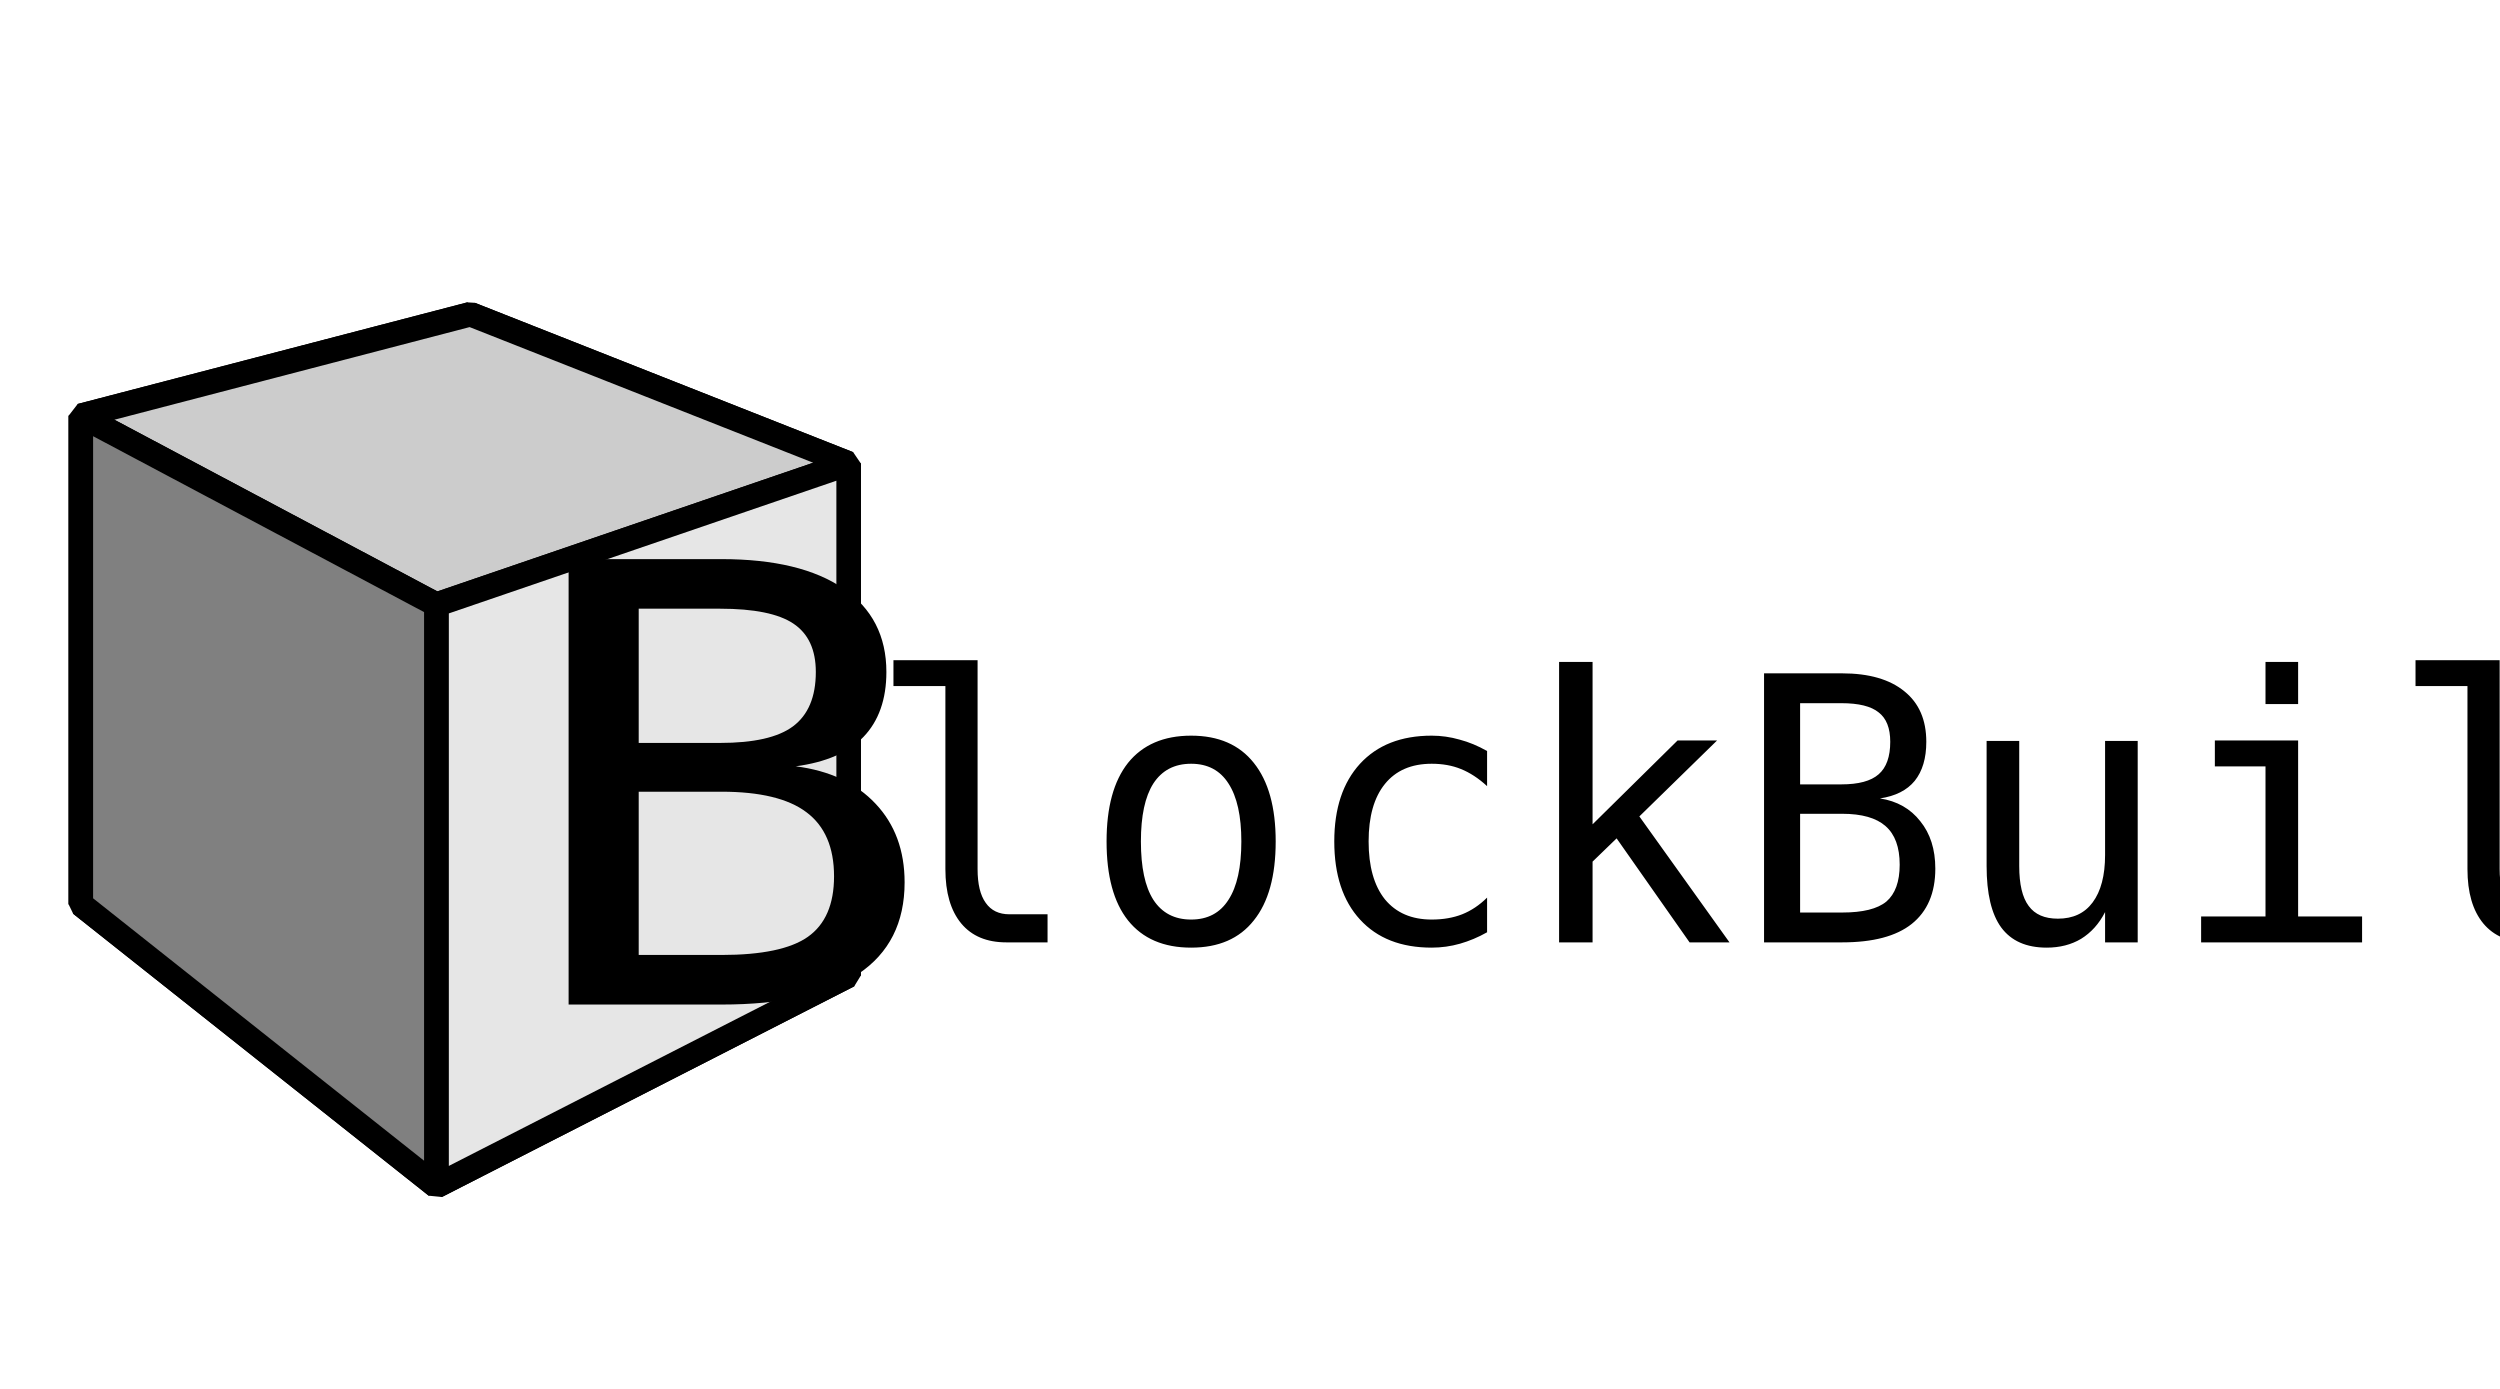
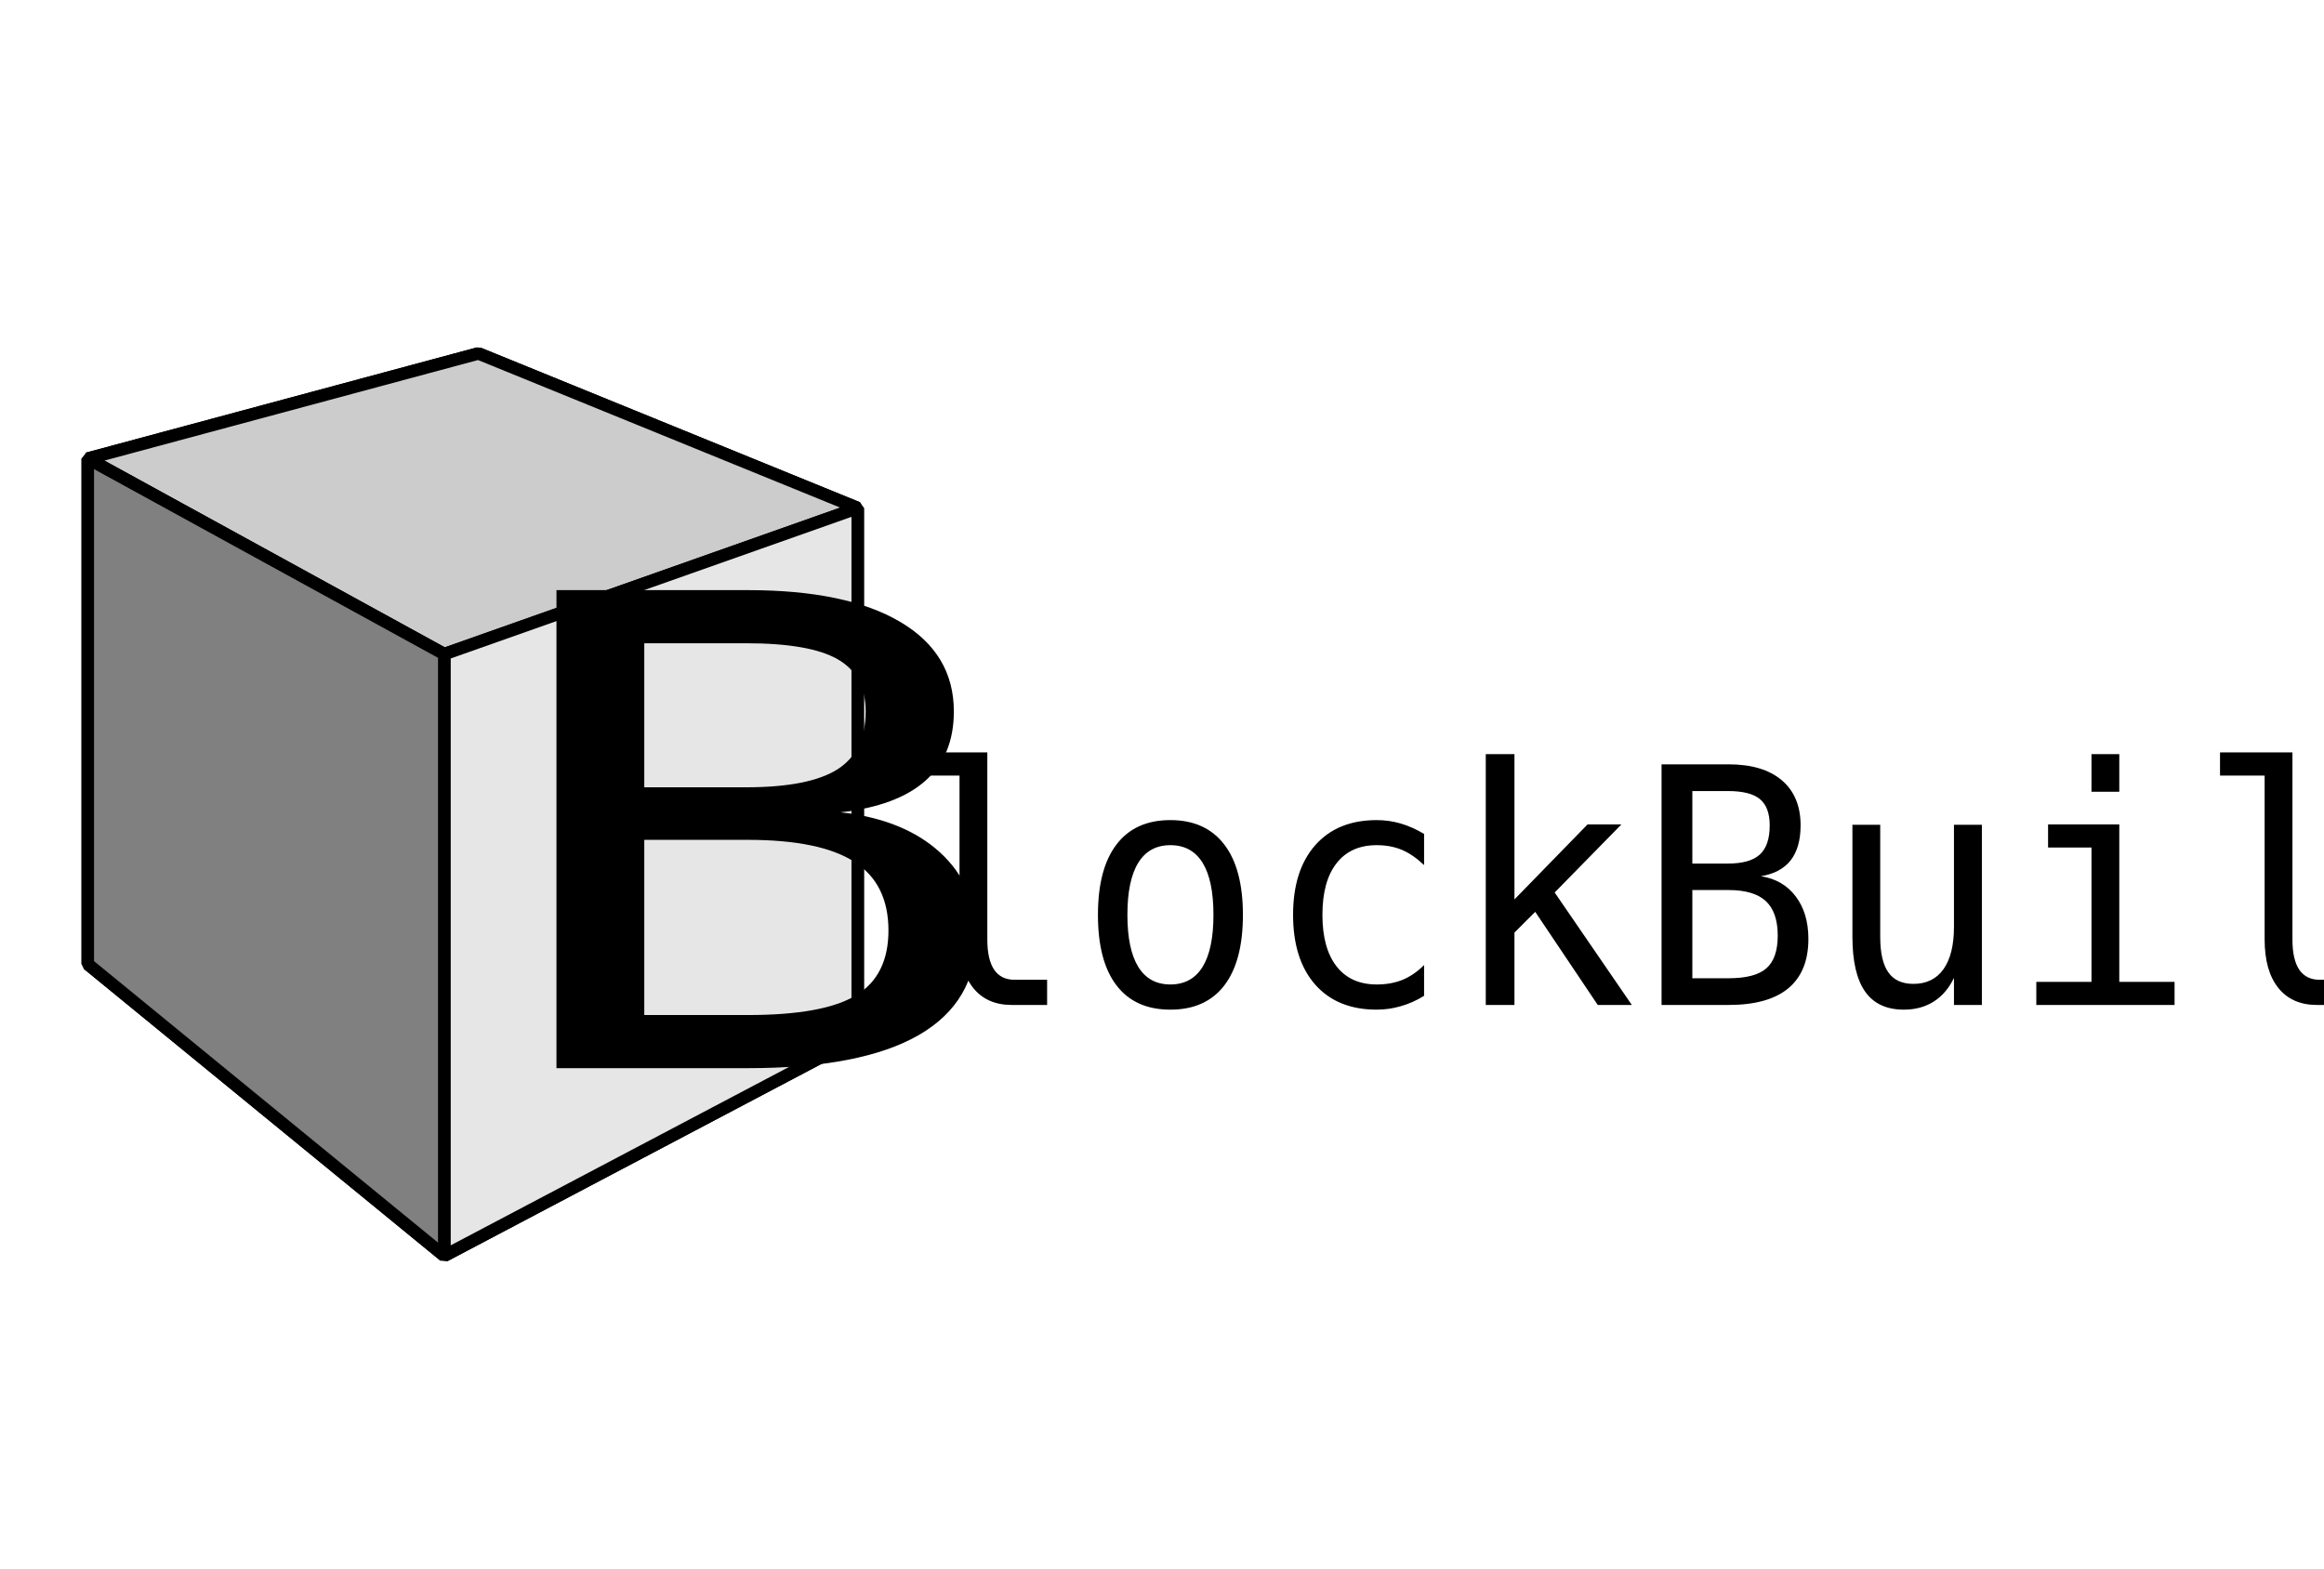
- <svg xmlns="http://www.w3.org/2000/svg" viewBox="0 0 90 50" fill="#000000" width="180" height="100" version="1.1" id="svg87">
+ <svg xmlns="http://www.w3.org/2000/svg" id="svg87" version="1.1" height="216" width="320" fill="#000000" viewBox="0 0 320 216">
  <defs id="defs91">
    </defs>
-   <path d="M 0,0 H 24 V 24 H 0 Z" fill="none" id="path83" />
-   <g style="fill:#000000;stroke:#000000;stroke-width:0.189;stroke-linecap:round;stroke-linejoin:bevel;stroke-miterlimit:4;stroke-dasharray:none;stroke-dashoffset:0;stroke-opacity:1;paint-order:fill markers stroke" id="g245">
-     <path points="30.551,16.688 30.551,35.115 16.934,27.095 16.934,11.312 " d="M 16.934,11.312 30.551,16.688 V 35.115 L 16.934,27.095 Z" style="fill:#e9e9ff;fill-rule:evenodd;stroke:#000000;stroke-width:0.883;stroke-linecap:round;stroke-linejoin:bevel;stroke-miterlimit:4;stroke-dasharray:none;stroke-dashoffset:0;stroke-opacity:1;paint-order:fill markers stroke" id="path257" />
-     <path points="2.91,32.552 16.934,27.095 16.934,11.312 2.91,14.969 " d="M 2.91,14.969 V 32.552 L 16.934,27.095 V 11.312 Z" style="fill:#353564;fill-rule:evenodd;stroke:#000000;stroke-width:0.883;stroke-linecap:round;stroke-linejoin:bevel;stroke-miterlimit:4;stroke-dasharray:none;stroke-dashoffset:0;stroke-opacity:1;paint-order:fill markers stroke" id="path247" />
-     <path points="15.708,42.699 30.551,35.115 16.934,27.095 2.91,32.552 " d="M 2.91,32.552 15.708,42.699 30.551,35.115 16.934,27.095 Z" style="fill:#afafde;fill-rule:evenodd;stroke:#000000;stroke-width:0.883;stroke-linecap:round;stroke-linejoin:bevel;stroke-miterlimit:4;stroke-dasharray:none;stroke-dashoffset:0;stroke-opacity:1;paint-order:fill markers stroke" id="path255" />
-     <path points="15.708,21.77 30.551,16.688 16.934,11.312 2.91,14.969 " d="M 2.91,14.969 15.708,21.77 30.551,16.688 16.934,11.312 Z" style="fill:#cccccc;fill-rule:evenodd;stroke:#000000;stroke-width:0.883;stroke-linecap:round;stroke-linejoin:bevel;stroke-miterlimit:4;stroke-dasharray:none;stroke-dashoffset:0;stroke-opacity:1;paint-order:fill markers stroke" id="path249" />
-     <path points="15.708,42.699 30.551,35.115 30.551,16.688 15.708,21.77 " d="M 15.708,21.77 V 42.699 L 30.551,35.115 V 16.688 Z" style="fill:#e6e6e6;fill-rule:evenodd;stroke:#000000;stroke-width:0.883;stroke-linecap:round;stroke-linejoin:bevel;stroke-miterlimit:4;stroke-dasharray:none;stroke-dashoffset:0;stroke-opacity:1;paint-order:fill markers stroke" id="path253" />
-     <path points="15.708,21.77 15.708,42.699 2.91,32.552 2.91,14.969 " d="M 2.91,14.969 15.708,21.77 V 42.699 L 2.91,32.552 Z" style="fill:#808080;fill-rule:evenodd;stroke:#000000;stroke-width:0.883;stroke-linecap:round;stroke-linejoin:bevel;stroke-miterlimit:4;stroke-dasharray:none;stroke-dashoffset:0;stroke-opacity:1;paint-order:fill markers stroke" id="path251" />
+   <path id="path83" fill="none" d="M 0,0 H 24 V 24 H 0 Z" />
+   <g id="g245" style="fill:#000000;stroke:#000000;stroke-width:0.189;stroke-linecap:round;stroke-linejoin:bevel;stroke-miterlimit:4;stroke-dasharray:none;stroke-dashoffset:0;stroke-opacity:1;paint-order:fill markers stroke">
+     <path id="path257" style="fill:#e9e9ff;fill-rule:evenodd;stroke:#000000;stroke-width:1.72;stroke-linecap:round;stroke-linejoin:bevel;stroke-miterlimit:4;stroke-dasharray:none;stroke-dashoffset:0;stroke-opacity:1;paint-order:fill markers stroke" d="M 65.874,48.674 118.102,69.958 V 142.91 L 65.874,111.16 Z" points="118.102,69.958 118.102,142.91 65.874,111.16 65.874,48.674 " />
+     <path id="path247" style="fill:#353564;fill-rule:evenodd;stroke:#000000;stroke-width:1.72;stroke-linecap:round;stroke-linejoin:bevel;stroke-miterlimit:4;stroke-dasharray:none;stroke-dashoffset:0;stroke-opacity:1;paint-order:fill markers stroke" d="M 12.087,63.151 V 132.763 L 65.874,111.16 V 48.674 Z" points="12.087,132.763 65.874,111.16 65.874,48.674 12.087,63.151 " />
+     <path id="path255" style="fill:#afafde;fill-rule:evenodd;stroke:#000000;stroke-width:1.72;stroke-linecap:round;stroke-linejoin:bevel;stroke-miterlimit:4;stroke-dasharray:none;stroke-dashoffset:0;stroke-opacity:1;paint-order:fill markers stroke" d="M 12.087,132.763 61.172,172.932 118.102,142.91 65.874,111.16 Z" points="61.172,172.932 118.102,142.91 65.874,111.16 12.087,132.763 " />
+     <path id="path249" style="fill:#cccccc;fill-rule:evenodd;stroke:#000000;stroke-width:1.72;stroke-linecap:round;stroke-linejoin:bevel;stroke-miterlimit:4;stroke-dasharray:none;stroke-dashoffset:0;stroke-opacity:1;paint-order:fill markers stroke" d="M 12.087,63.151 61.172,90.078 118.102,69.958 65.874,48.674 Z" points="61.172,90.078 118.102,69.958 65.874,48.674 12.087,63.151 " />
+     <path id="path253" style="fill:#e6e6e6;fill-rule:evenodd;stroke:#000000;stroke-width:1.72;stroke-linecap:round;stroke-linejoin:bevel;stroke-miterlimit:4;stroke-dasharray:none;stroke-dashoffset:0;stroke-opacity:1;paint-order:fill markers stroke" d="M 61.172,90.078 V 172.932 L 118.102,142.91 V 69.958 Z" points="61.172,172.932 118.102,142.91 118.102,69.958 61.172,90.078 " />
+     <path id="path251" style="fill:#808080;fill-rule:evenodd;stroke:#000000;stroke-width:1.72;stroke-linecap:round;stroke-linejoin:bevel;stroke-miterlimit:4;stroke-dasharray:none;stroke-dashoffset:0;stroke-opacity:1;paint-order:fill markers stroke" d="M 12.087,63.151 61.172,90.078 V 172.932 L 12.087,132.763 Z" points="61.172,90.078 61.172,172.932 12.087,132.763 12.087,63.151 " />
  </g>
-   <text transform="scale(0.9889584,1.011165)" id="text879" y="33.55" x="31.491" style="font-style:normal;font-variant:normal;font-weight:300;font-stretch:condensed;font-size:13.147px;line-height:1.25;font-family:Inconsolata;-inkscape-font-specification:'Inconsolata, Light Condensed';font-variant-ligatures:normal;font-variant-caps:normal;font-variant-numeric:normal;font-variant-east-asian:normal;letter-spacing:0px;word-spacing:0px;fill:#000000;fill-opacity:1;stroke:none;stroke-width:0.274" xml:space="preserve">
-     <tspan y="33.55" x="31.491" id="tspan899">lockBuilder</tspan>
+   <text xml:space="preserve" style="font-style:normal;font-variant:normal;font-weight:300;font-stretch:condensed;font-size:44.027px;line-height:1.25;font-family:Inconsolata;-inkscape-font-specification:'Inconsolata, Light Condensed';font-variant-ligatures:normal;font-variant-caps:normal;font-variant-numeric:normal;font-variant-east-asian:normal;letter-spacing:0px;word-spacing:0px;fill:#000000;fill-opacity:1;stroke:none;stroke-width:0.919" x="126.634" y="134.035" id="text879" transform="scale(0.9685213,1.032502)">
+     <tspan style="stroke-width:0.919" id="tspan899" x="126.634" y="134.035">lockBuilder</tspan>
  </text>
-   <text transform="scale(1.076701,0.928763)" id="text903" y="38.937" x="17.089" style="font-style:normal;font-variant:normal;font-weight:300;font-stretch:condensed;font-size:23.682px;line-height:1.25;font-family:Inconsolata;-inkscape-font-specification:'Inconsolata, Light Condensed';font-variant-ligatures:normal;font-variant-caps:normal;font-variant-numeric:normal;font-variant-east-asian:normal;letter-spacing:0px;word-spacing:0px;fill:#000000;fill-opacity:1;stroke:none;stroke-width:0.592" xml:space="preserve">
-     <tspan style="font-style:normal;font-variant:normal;font-weight:300;font-stretch:condensed;font-size:23.682px;font-family:Inconsolata;-inkscape-font-specification:'Inconsolata, Light Condensed';font-variant-ligatures:normal;font-variant-caps:normal;font-variant-numeric:normal;font-variant-east-asian:normal;stroke-width:0.592" y="38.937" x="17.089" id="tspan901">B</tspan>
+   <text xml:space="preserve" style="font-style:normal;font-variant:normal;font-weight:300;font-stretch:condensed;font-size:104.916px;line-height:1.25;font-family:Inconsolata;-inkscape-font-specification:'Inconsolata, Light Condensed';font-variant-ligatures:normal;font-variant-caps:normal;font-variant-numeric:normal;font-variant-east-asian:normal;letter-spacing:0px;word-spacing:0px;fill:#000000;fill-opacity:1;stroke:none;stroke-width:2.623" x="57.45" y="170.9" id="text903" transform="scale(1.161849,0.8606967)">
+     <tspan id="tspan901" x="57.45" y="170.9" style="font-style:normal;font-variant:normal;font-weight:300;font-stretch:condensed;font-size:104.916px;font-family:Inconsolata;-inkscape-font-specification:'Inconsolata, Light Condensed';font-variant-ligatures:normal;font-variant-caps:normal;font-variant-numeric:normal;font-variant-east-asian:normal;stroke-width:2.623">B</tspan>
  </text>
</svg>
